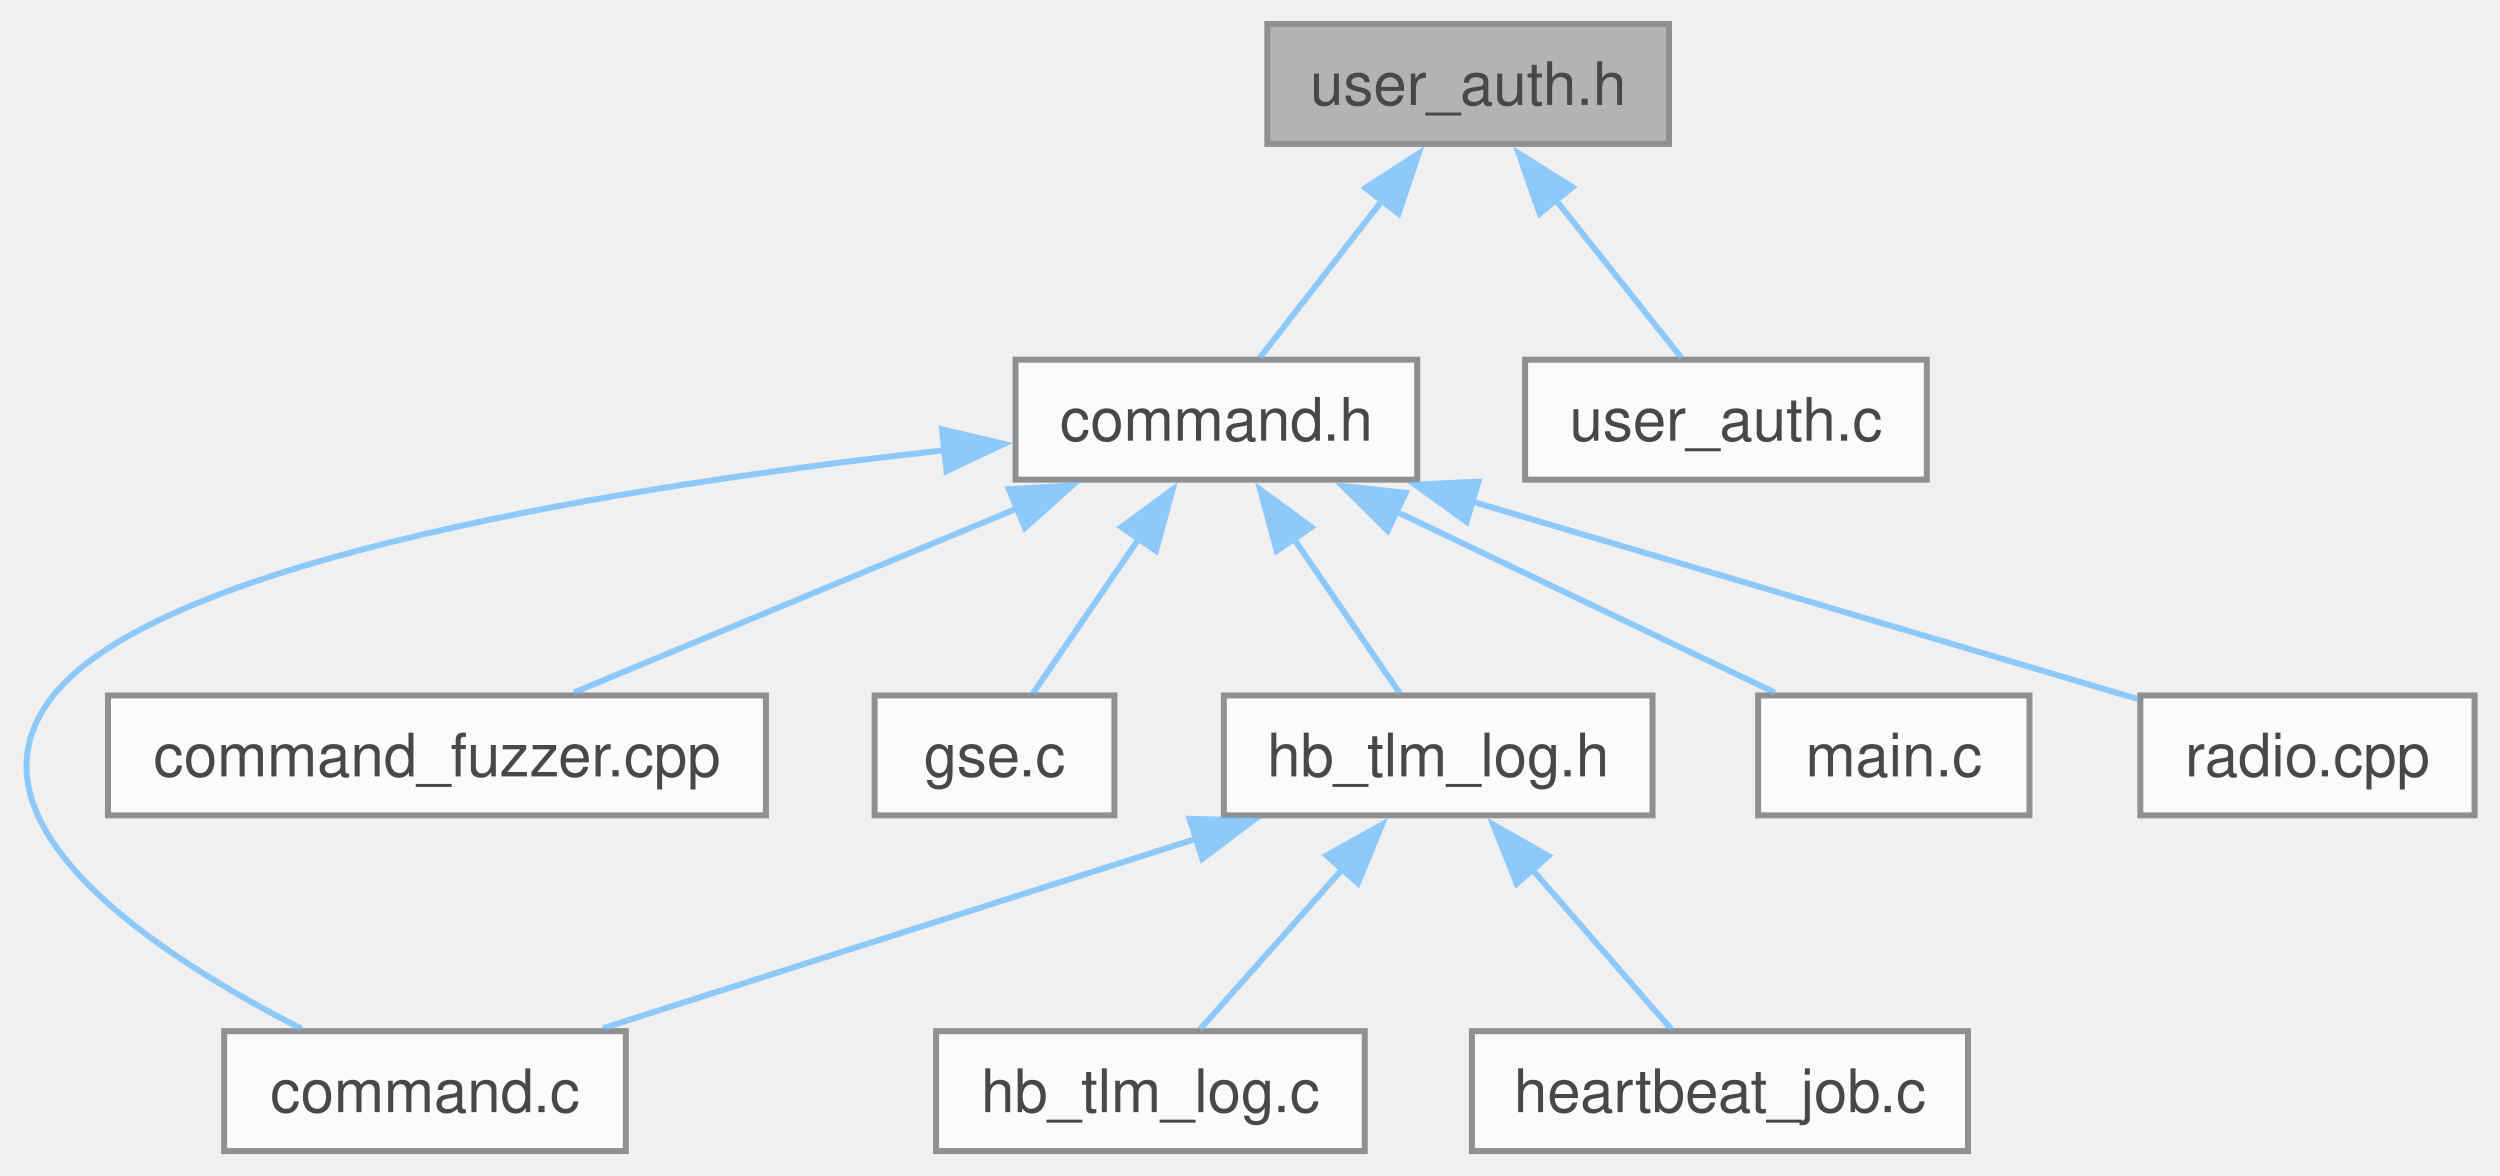
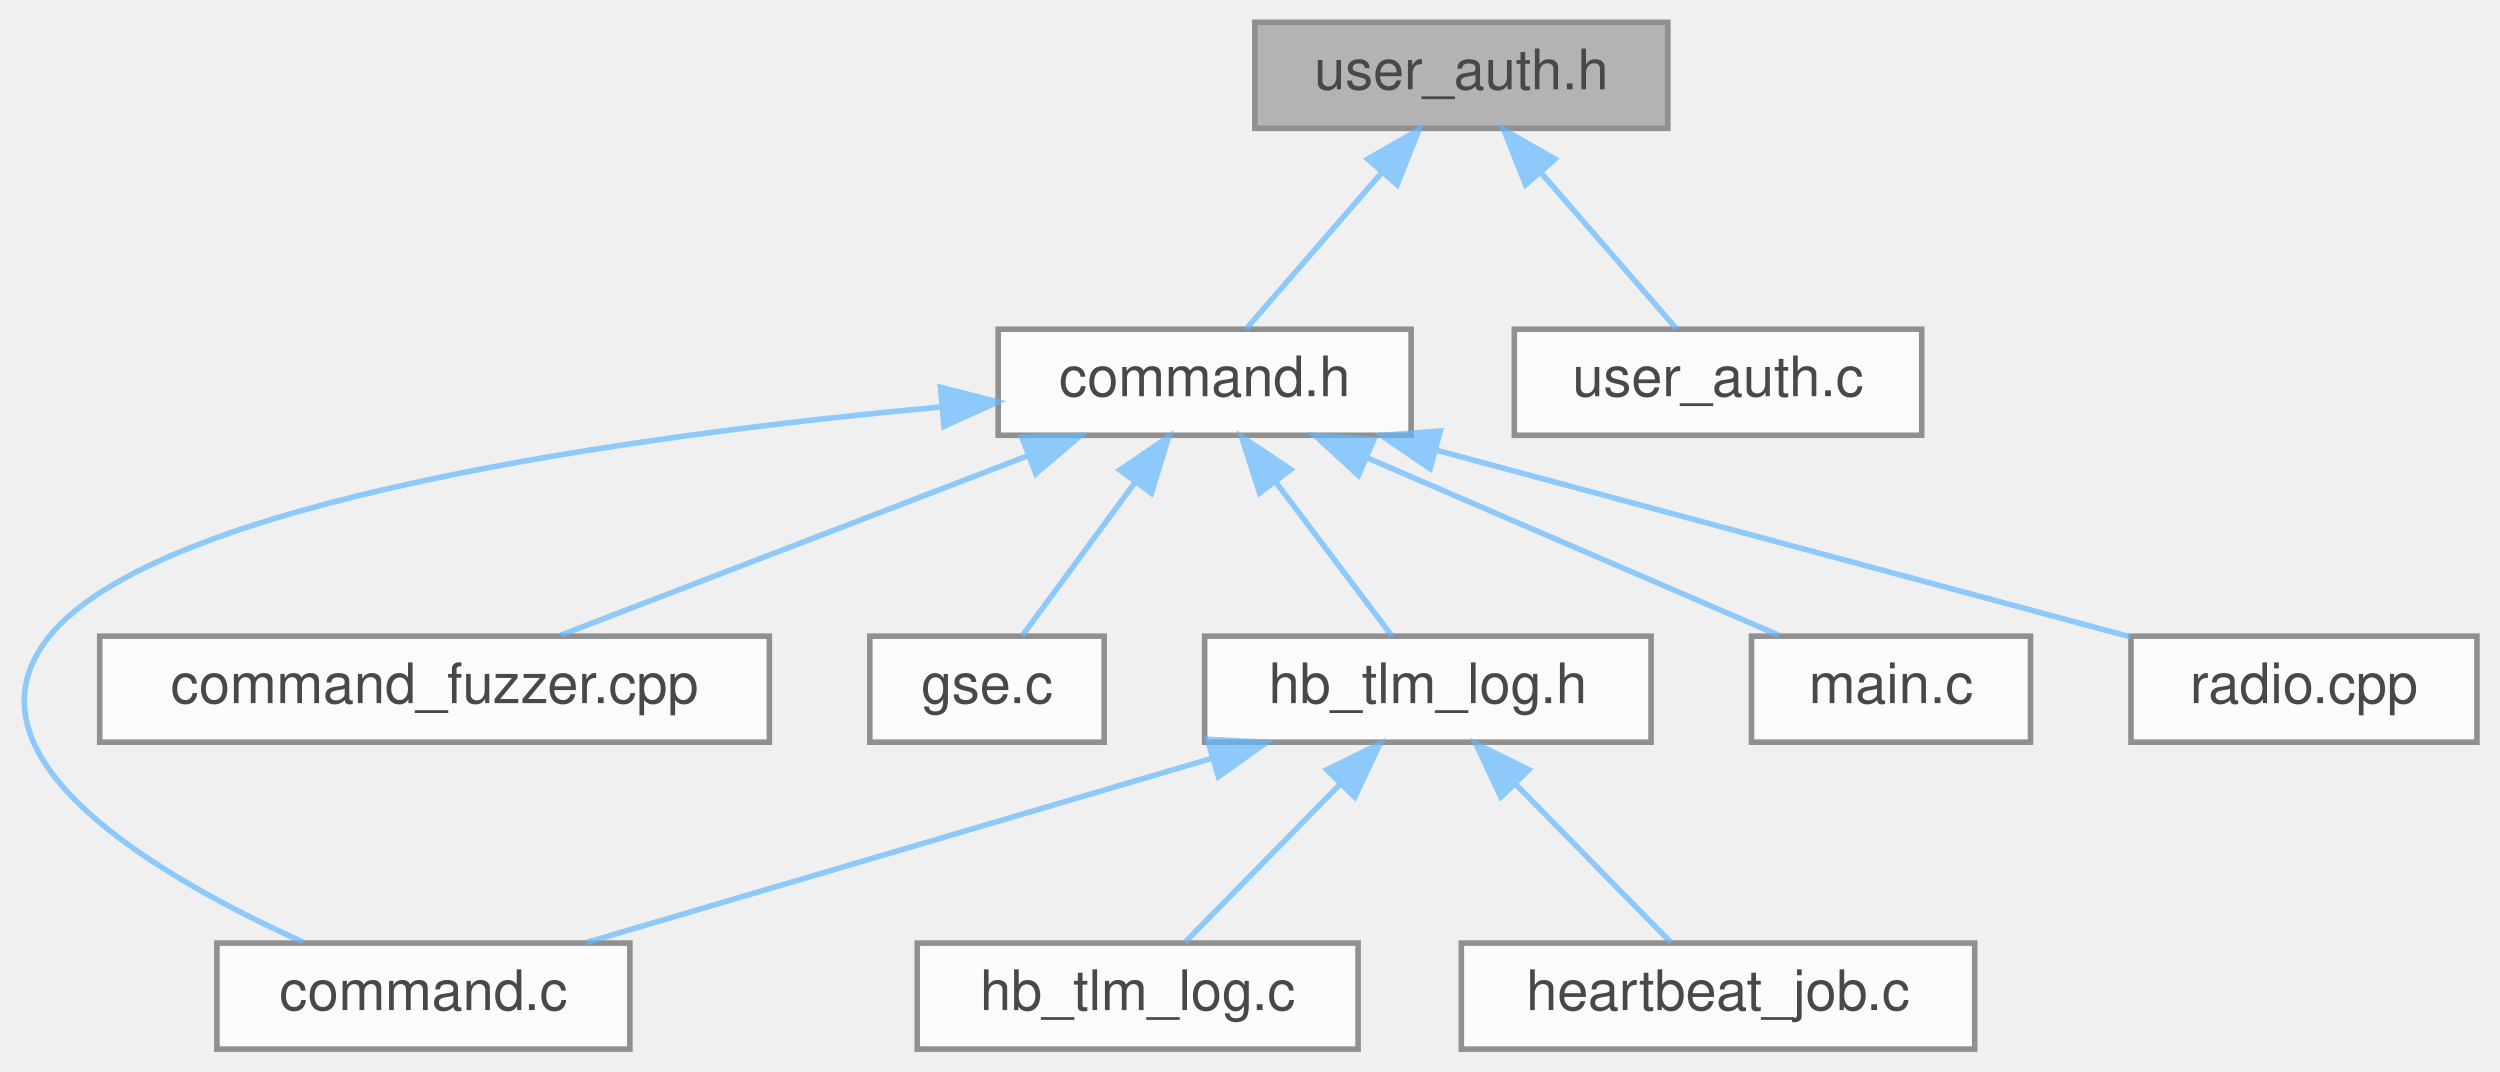
- <svg xmlns="http://www.w3.org/2000/svg" xmlns:xlink="http://www.w3.org/1999/xlink" width="417pt" height="196pt" viewBox="0.00 0.00 416.52 196.00">
+ <svg xmlns="http://www.w3.org/2000/svg" xmlns:xlink="http://www.w3.org/1999/xlink" width="448pt" height="192pt" viewBox="0.00 0.00 447.74 192.00">
  <svg id="main" version="1.1" xml:space="preserve">
    <style type="text/css">
.node, .edge {opacity: 0.7;}
.node.selected, .edge.selected {opacity: 1;}
.edge:hover path { stroke: red; }
.edge:hover polygon { stroke: red; fill: red; }
</style>
    <svg id="graph" class="graph">
-       <g id="graph0" class="graph" transform="scale(1 1) rotate(0) translate(4 192)">
+       <g id="graph0" class="graph" transform="scale(1 1) rotate(0) translate(4 188)">
        <g id="Node000001" class="node">
          <g id="a_Node000001">
            <a xlink:title=" ">
-               <polygon fill="#999999" stroke="#666666" points="274.15,-188 207.15,-188 207.15,-168 274.15,-168 274.15,-188" />
-               <text text-anchor="middle" x="240.65" y="-174.5" font-family="Helvetica,sans-Serif" font-size="10.00">user_auth.h</text>
+               <polygon fill="#999999" stroke="#666666" points="294.74,-184 220.74,-184 220.74,-165 294.74,-165 294.74,-184" />
+               <text text-anchor="middle" x="257.74" y="-172" font-family="Helvetica,sans-Serif" font-size="10.00">user_auth.h</text>
            </a>
          </g>
        </g>
        <g id="Node000002" class="node">
          <g id="a_Node000002">
-             <a xlink:href="command_8h.html" target="_top" xlink:title=" ">
-               <polygon fill="white" stroke="#666666" points="232.15,-132 165.15,-132 165.15,-112 232.15,-112 232.15,-132" />
-               <text text-anchor="middle" x="198.65" y="-118.5" font-family="Helvetica,sans-Serif" font-size="10.00">command.h</text>
+             <a xlink:href="command_8h.html" target="_top" xlink:title="Handles decoding and triggering responses to received commands.">
+               <polygon fill="white" stroke="#666666" points="248.74,-129 174.74,-129 174.74,-110 248.74,-110 248.74,-129" />
+               <text text-anchor="middle" x="211.74" y="-117" font-family="Helvetica,sans-Serif" font-size="10.00">command.h</text>
            </a>
          </g>
        </g>
        <g id="edge1_Node000001_Node000002" class="edge">
          <g id="a_edge1_Node000001_Node000002">
            <a xlink:title=" ">
-               <path fill="none" stroke="#63b8ff" d="M226.43,-158.72C219.52,-149.84 211.52,-139.55 205.88,-132.3" />
-               <polygon fill="#63b8ff" stroke="#63b8ff" points="223.5,-160.65 232.4,-166.4 229.03,-156.36 223.5,-160.65" />
+               <path fill="none" stroke="#63b8ff" d="M243.38,-156.96C235.37,-147.72 225.72,-136.6 219.2,-129.09" />
+               <polygon fill="#63b8ff" stroke="#63b8ff" points="240.95,-159.49 250.15,-164.75 246.23,-154.9 240.95,-159.49" />
            </a>
          </g>
        </g>
        <g id="Node000011" class="node">
          <g id="a_Node000011">
            <a xlink:href="user__auth_8c.html" target="_top" xlink:title=" ">
-               <polygon fill="white" stroke="#666666" points="317.15,-132 250.15,-132 250.15,-112 317.15,-112 317.15,-132" />
-               <text text-anchor="middle" x="283.65" y="-118.5" font-family="Helvetica,sans-Serif" font-size="10.00">user_auth.c</text>
+               <polygon fill="white" stroke="#666666" points="340.24,-129 267.24,-129 267.24,-110 340.24,-110 340.24,-129" />
+               <text text-anchor="middle" x="303.74" y="-117" font-family="Helvetica,sans-Serif" font-size="10.00">user_auth.c</text>
            </a>
          </g>
        </g>
        <g id="edge11_Node000001_Node000011" class="edge">
          <g id="a_edge11_Node000001_Node000011">
            <a xlink:title=" ">
-               <path fill="none" stroke="#63b8ff" d="M255.2,-158.72C262.28,-149.84 270.47,-139.55 276.24,-132.3" />
-               <polygon fill="#63b8ff" stroke="#63b8ff" points="252.57,-156.41 249.08,-166.41 258.05,-160.77 252.57,-156.41" />
+               <path fill="none" stroke="#63b8ff" d="M272.1,-156.96C280.12,-147.72 289.77,-136.6 296.29,-129.09" />
+               <polygon fill="#63b8ff" stroke="#63b8ff" points="269.25,-154.9 265.34,-164.75 274.54,-159.49 269.25,-154.9" />
            </a>
          </g>
        </g>
        <g id="Node000003" class="node">
          <g id="a_Node000003">
            <a xlink:href="command_8c.html" target="_top" xlink:title=" ">
-               <polygon fill="white" stroke="#666666" points="100.15,-20 33.15,-20 33.15,0 100.15,0 100.15,-20" />
-               <text text-anchor="middle" x="66.65" y="-6.5" font-family="Helvetica,sans-Serif" font-size="10.00">command.c</text>
+               <polygon fill="white" stroke="#666666" points="108.74,-19 34.74,-19 34.74,0 108.74,0 108.74,-19" />
+               <text text-anchor="middle" x="71.74" y="-7" font-family="Helvetica,sans-Serif" font-size="10.00">command.c</text>
            </a>
          </g>
        </g>
        <g id="edge2_Node000002_Node000003" class="edge">
          <g id="a_edge2_Node000002_Node000003">
            <a xlink:title=" ">
-               <path fill="none" stroke="#63b8ff" d="M153.56,-116.93C102.17,-111.26 22.89,-98.96 4.65,-76 -12.14,-54.88 22.08,-32.62 46.03,-20.41" />
-               <polygon fill="#63b8ff" stroke="#63b8ff" points="152.89,-120.38 163.2,-117.95 153.63,-113.42 152.89,-120.38" />
+               <path fill="none" stroke="#63b8ff" d="M164.5,-115.08C109.73,-110.02 24.44,-98.38 4.74,-74 -12.78,-52.31 24.47,-30.77 50.13,-19.19" />
+               <polygon fill="#63b8ff" stroke="#63b8ff" points="164.41,-118.59 174.68,-115.98 165.03,-111.62 164.41,-118.59" />
            </a>
          </g>
        </g>
        <g id="Node000004" class="node">
          <g id="a_Node000004">
            <a xlink:href="command__fuzzer_8cpp.html" target="_top" xlink:title=" ">
-               <polygon fill="white" stroke="#666666" points="123.52,-76 13.77,-76 13.77,-56 123.52,-56 123.52,-76" />
-               <text text-anchor="middle" x="68.65" y="-62.5" font-family="Helvetica,sans-Serif" font-size="10.00">command_fuzzer.cpp</text>
+               <polygon fill="white" stroke="#666666" points="133.74,-74 13.74,-74 13.74,-55 133.74,-55 133.74,-74" />
+               <text text-anchor="middle" x="73.74" y="-62" font-family="Helvetica,sans-Serif" font-size="10.00">command_fuzzer.cpp</text>
            </a>
          </g>
        </g>
        <g id="edge3_Node000002_Node000004" class="edge">
          <g id="a_edge3_Node000002_Node000004">
            <a xlink:title=" ">
-               <path fill="none" stroke="#63b8ff" d="M165.6,-107.27C142.41,-97.64 112,-85.01 91.47,-76.48" />
-               <polygon fill="#63b8ff" stroke="#63b8ff" points="164.03,-110.41 174.61,-111.01 166.71,-103.94 164.03,-110.41" />
+               <path fill="none" stroke="#63b8ff" d="M179.95,-106.29C154.37,-96.47 119.07,-82.91 96.32,-74.17" />
+               <polygon fill="#63b8ff" stroke="#63b8ff" points="178.98,-109.67 189.57,-109.98 181.49,-103.13 178.98,-109.67" />
            </a>
          </g>
        </g>
        <g id="Node000005" class="node">
          <g id="a_Node000005">
            <a xlink:href="gse_8c.html" target="_top" xlink:title=" ">
-               <polygon fill="white" stroke="#666666" points="181.65,-76 141.65,-76 141.65,-56 181.65,-56 181.65,-76" />
-               <text text-anchor="middle" x="161.65" y="-62.5" font-family="Helvetica,sans-Serif" font-size="10.00">gse.c</text>
+               <polygon fill="white" stroke="#666666" points="193.74,-74 151.74,-74 151.74,-55 193.74,-55 193.74,-74" />
+               <text text-anchor="middle" x="172.74" y="-62" font-family="Helvetica,sans-Serif" font-size="10.00">gse.c</text>
            </a>
          </g>
        </g>
        <g id="edge4_Node000002_Node000005" class="edge">
          <g id="a_edge4_Node000002_Node000005">
            <a xlink:title=" ">
-               <path fill="none" stroke="#63b8ff" d="M185.73,-102.15C179.74,-93.4 172.88,-83.39 168.02,-76.3" />
-               <polygon fill="#63b8ff" stroke="#63b8ff" points="182.81,-104.07 191.35,-110.35 188.58,-100.12 182.81,-104.07" />
+               <path fill="none" stroke="#63b8ff" d="M199.36,-101.67C192.61,-92.5 184.53,-81.52 179.06,-74.09" />
+               <polygon fill="#63b8ff" stroke="#63b8ff" points="196.56,-103.77 205.3,-109.75 202.19,-99.62 196.56,-103.77" />
            </a>
          </g>
        </g>
        <g id="Node000006" class="node">
          <g id="a_Node000006">
            <a xlink:href="hb__tlm__log_8h.html" target="_top" xlink:title=" ">
-               <polygon fill="white" stroke="#666666" points="271.4,-76 199.9,-76 199.9,-56 271.4,-56 271.4,-76" />
-               <text text-anchor="middle" x="235.65" y="-62.5" font-family="Helvetica,sans-Serif" font-size="10.00">hb_tlm_log.h</text>
+               <polygon fill="white" stroke="#666666" points="291.74,-74 211.74,-74 211.74,-55 291.74,-55 291.74,-74" />
+               <text text-anchor="middle" x="251.74" y="-62" font-family="Helvetica,sans-Serif" font-size="10.00">hb_tlm_log.h</text>
            </a>
          </g>
        </g>
        <g id="edge5_Node000002_Node000006" class="edge">
          <g id="a_edge5_Node000002_Node000006">
            <a xlink:title=" ">
-               <path fill="none" stroke="#63b8ff" d="M211.56,-102.15C217.56,-93.4 224.42,-83.39 229.28,-76.3" />
-               <polygon fill="#63b8ff" stroke="#63b8ff" points="208.71,-100.12 205.95,-110.35 214.49,-104.07 208.71,-100.12" />
+               <path fill="none" stroke="#63b8ff" d="M224.44,-101.67C231.37,-92.5 239.65,-81.52 245.26,-74.09" />
+               <polygon fill="#63b8ff" stroke="#63b8ff" points="221.58,-99.66 218.35,-109.75 227.16,-103.87 221.58,-99.66" />
            </a>
          </g>
        </g>
        <g id="Node000009" class="node">
          <g id="a_Node000009">
            <a xlink:href="main_8c.html" target="_top" xlink:title=" ">
-               <polygon fill="white" stroke="#666666" points="334.27,-76 289.02,-76 289.02,-56 334.27,-56 334.27,-76" />
-               <text text-anchor="middle" x="311.65" y="-62.5" font-family="Helvetica,sans-Serif" font-size="10.00">main.c</text>
+               <polygon fill="white" stroke="#666666" points="359.74,-74 309.74,-74 309.74,-55 359.74,-55 359.74,-74" />
+               <text text-anchor="middle" x="334.74" y="-62" font-family="Helvetica,sans-Serif" font-size="10.00">main.c</text>
            </a>
          </g>
        </g>
        <g id="edge9_Node000002_Node000009" class="edge">
          <g id="a_edge9_Node000002_Node000009">
            <a xlink:title=" ">
-               <path fill="none" stroke="#63b8ff" d="M228.48,-106.75C248.49,-97.18 274.29,-84.85 291.81,-76.48" />
-               <polygon fill="#63b8ff" stroke="#63b8ff" points="227.21,-103.47 219.7,-110.94 230.23,-109.79 227.21,-103.47" />
+               <path fill="none" stroke="#63b8ff" d="M240.99,-105.9C263.71,-96.11 294.61,-82.79 314.62,-74.17" />
+               <polygon fill="#63b8ff" stroke="#63b8ff" points="239.3,-102.81 231.5,-109.98 242.07,-109.24 239.3,-102.81" />
            </a>
          </g>
        </g>
        <g id="Node000010" class="node">
          <g id="a_Node000010">
            <a xlink:href="radio_8cpp.html" target="_top" xlink:title=" ">
-               <polygon fill="white" stroke="#666666" points="408.52,-76 352.77,-76 352.77,-56 408.52,-56 408.52,-76" />
-               <text text-anchor="middle" x="380.65" y="-62.5" font-family="Helvetica,sans-Serif" font-size="10.00">radio.cpp</text>
+               <polygon fill="white" stroke="#666666" points="439.74,-74 377.74,-74 377.74,-55 439.74,-55 439.74,-74" />
+               <text text-anchor="middle" x="408.74" y="-62" font-family="Helvetica,sans-Serif" font-size="10.00">radio.cpp</text>
            </a>
          </g>
        </g>
        <g id="edge10_Node000002_Node000010" class="edge">
          <g id="a_edge10_Node000002_Node000010">
            <a xlink:title=" ">
-               <path fill="none" stroke="#63b8ff" d="M240.97,-108.44C275.21,-98.28 322.47,-84.26 352.3,-75.41" />
-               <polygon fill="#63b8ff" stroke="#63b8ff" points="240.39,-104.96 231.8,-111.16 242.38,-111.67 240.39,-104.96" />
+               <path fill="none" stroke="#63b8ff" d="M253.39,-107.29C290.49,-97.31 343.95,-82.93 377.49,-73.91" />
+               <polygon fill="#63b8ff" stroke="#63b8ff" points="252.14,-104.01 243.39,-109.98 253.96,-110.77 252.14,-104.01" />
            </a>
          </g>
        </g>
        <g id="edge6_Node000006_Node000003" class="edge">
          <g id="a_edge6_Node000006_Node000003">
            <a xlink:title=" ">
-               <path fill="none" stroke="#63b8ff" d="M195.52,-52.18C165.05,-42.44 123.85,-29.28 96.31,-20.48" />
-               <polygon fill="#63b8ff" stroke="#63b8ff" points="194.18,-55.42 204.77,-55.13 196.31,-48.76 194.18,-55.42" />
+               <path fill="none" stroke="#63b8ff" d="M212.87,-52.06C179.23,-42.15 131.33,-28.04 100.89,-19.08" />
+               <polygon fill="#63b8ff" stroke="#63b8ff" points="212.24,-55.52 222.82,-54.98 214.22,-48.8 212.24,-55.52" />
            </a>
          </g>
        </g>
        <g id="Node000007" class="node">
          <g id="a_Node000007">
            <a xlink:href="hb__tlm__log_8c.html" target="_top" xlink:title=" ">
-               <polygon fill="white" stroke="#666666" points="223.4,-20 151.9,-20 151.9,0 223.4,0 223.4,-20" />
-               <text text-anchor="middle" x="187.65" y="-6.5" font-family="Helvetica,sans-Serif" font-size="10.00">hb_tlm_log.c</text>
+               <polygon fill="white" stroke="#666666" points="239.24,-19 160.24,-19 160.24,0 239.24,0 239.24,-19" />
+               <text text-anchor="middle" x="199.74" y="-7" font-family="Helvetica,sans-Serif" font-size="10.00">hb_tlm_log.c</text>
            </a>
          </g>
        </g>
        <g id="edge7_Node000006_Node000007" class="edge">
          <g id="a_edge7_Node000006_Node000007">
            <a xlink:title=" ">
-               <path fill="none" stroke="#63b8ff" d="M219.65,-47C211.7,-38.06 202.42,-27.62 195.91,-20.3" />
-               <polygon fill="#63b8ff" stroke="#63b8ff" points="217.02,-49.31 226.28,-54.46 222.25,-44.66 217.02,-49.31" />
+               <path fill="none" stroke="#63b8ff" d="M236.06,-47.52C226.9,-38.18 215.69,-26.75 208.17,-19.09" />
+               <polygon fill="#63b8ff" stroke="#63b8ff" points="233.65,-50.06 243.16,-54.75 238.65,-45.16 233.65,-50.06" />
            </a>
          </g>
        </g>
        <g id="Node000008" class="node">
          <g id="a_Node000008">
            <a xlink:href="heartbeat__job_8c.html" target="_top" xlink:title=" ">
-               <polygon fill="white" stroke="#666666" points="324.02,-20 241.27,-20 241.27,0 324.02,0 324.02,-20" />
-               <text text-anchor="middle" x="282.65" y="-6.5" font-family="Helvetica,sans-Serif" font-size="10.00">heartbeat_job.c</text>
+               <polygon fill="white" stroke="#666666" points="349.74,-19 257.74,-19 257.74,0 349.74,0 349.74,-19" />
+               <text text-anchor="middle" x="303.74" y="-7" font-family="Helvetica,sans-Serif" font-size="10.00">heartbeat_job.c</text>
            </a>
          </g>
        </g>
        <g id="edge8_Node000006_Node000008" class="edge">
          <g id="a_edge8_Node000006_Node000008">
            <a xlink:title=" ">
-               <path fill="none" stroke="#63b8ff" d="M251.31,-47C259.1,-38.06 268.18,-27.62 274.55,-20.3" />
-               <polygon fill="#63b8ff" stroke="#63b8ff" points="248.75,-44.61 244.83,-54.45 254.03,-49.21 248.75,-44.61" />
+               <path fill="none" stroke="#63b8ff" d="M267.42,-47.52C276.59,-38.18 287.79,-26.75 295.31,-19.09" />
+               <polygon fill="#63b8ff" stroke="#63b8ff" points="264.83,-45.16 260.33,-54.75 269.83,-50.06 264.83,-45.16" />
            </a>
          </g>
        </g>
      </g>
    </svg>
  </svg>
  <style type="text/css">

[data-mouse-over-selected='false'] { opacity: 0.7; }
[data-mouse-over-selected='true']  { opacity: 1.0; }

</style>
</svg>
